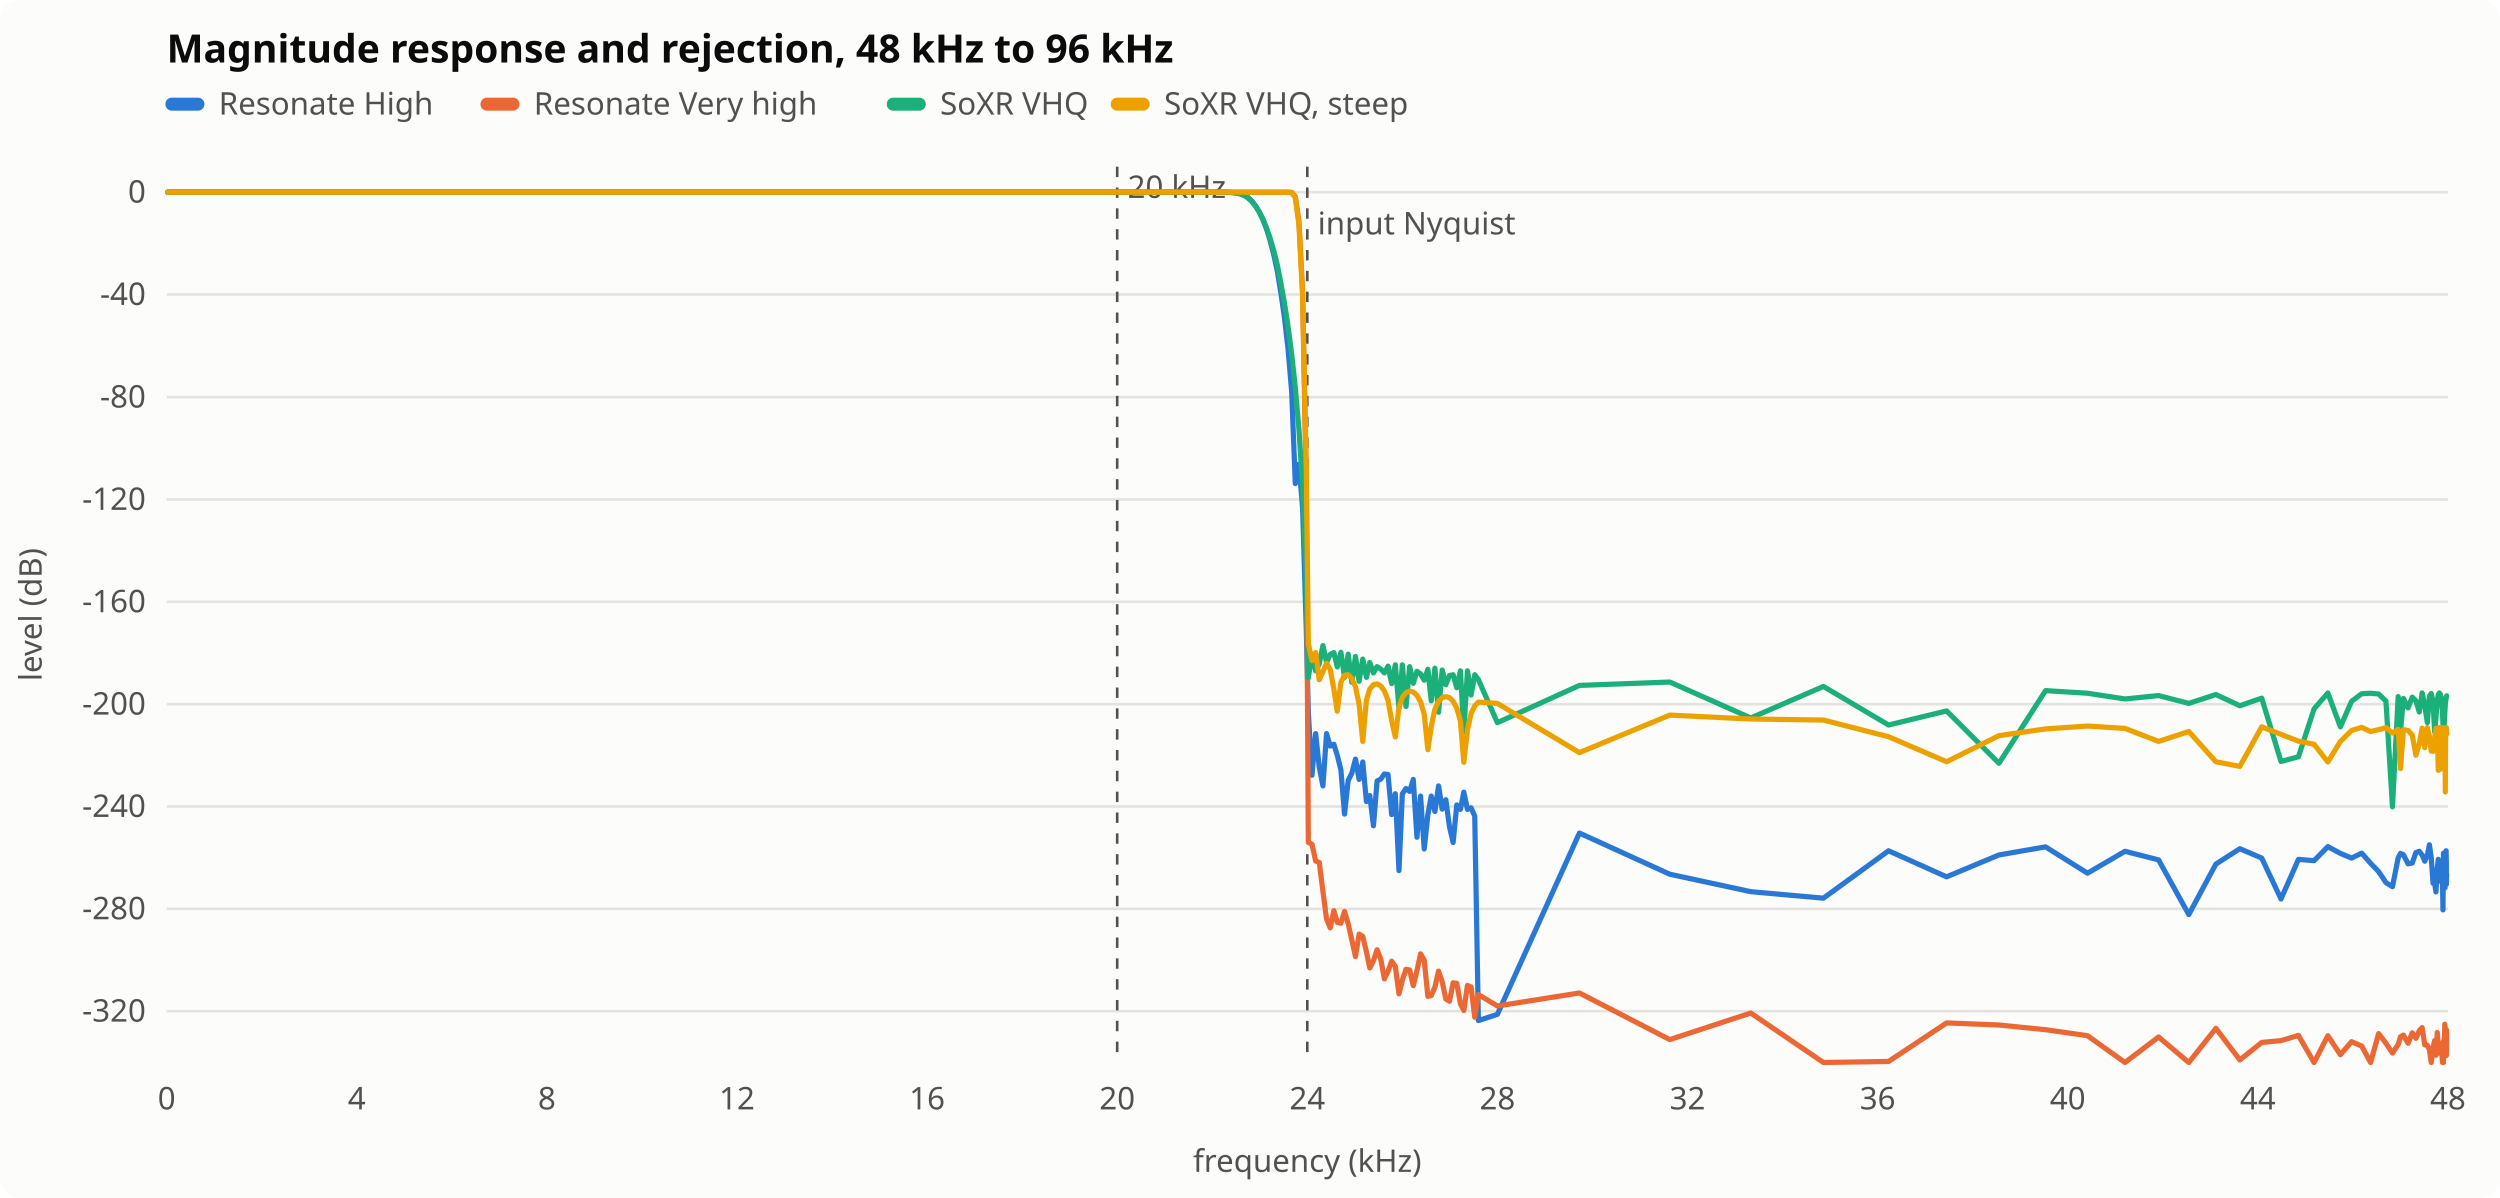
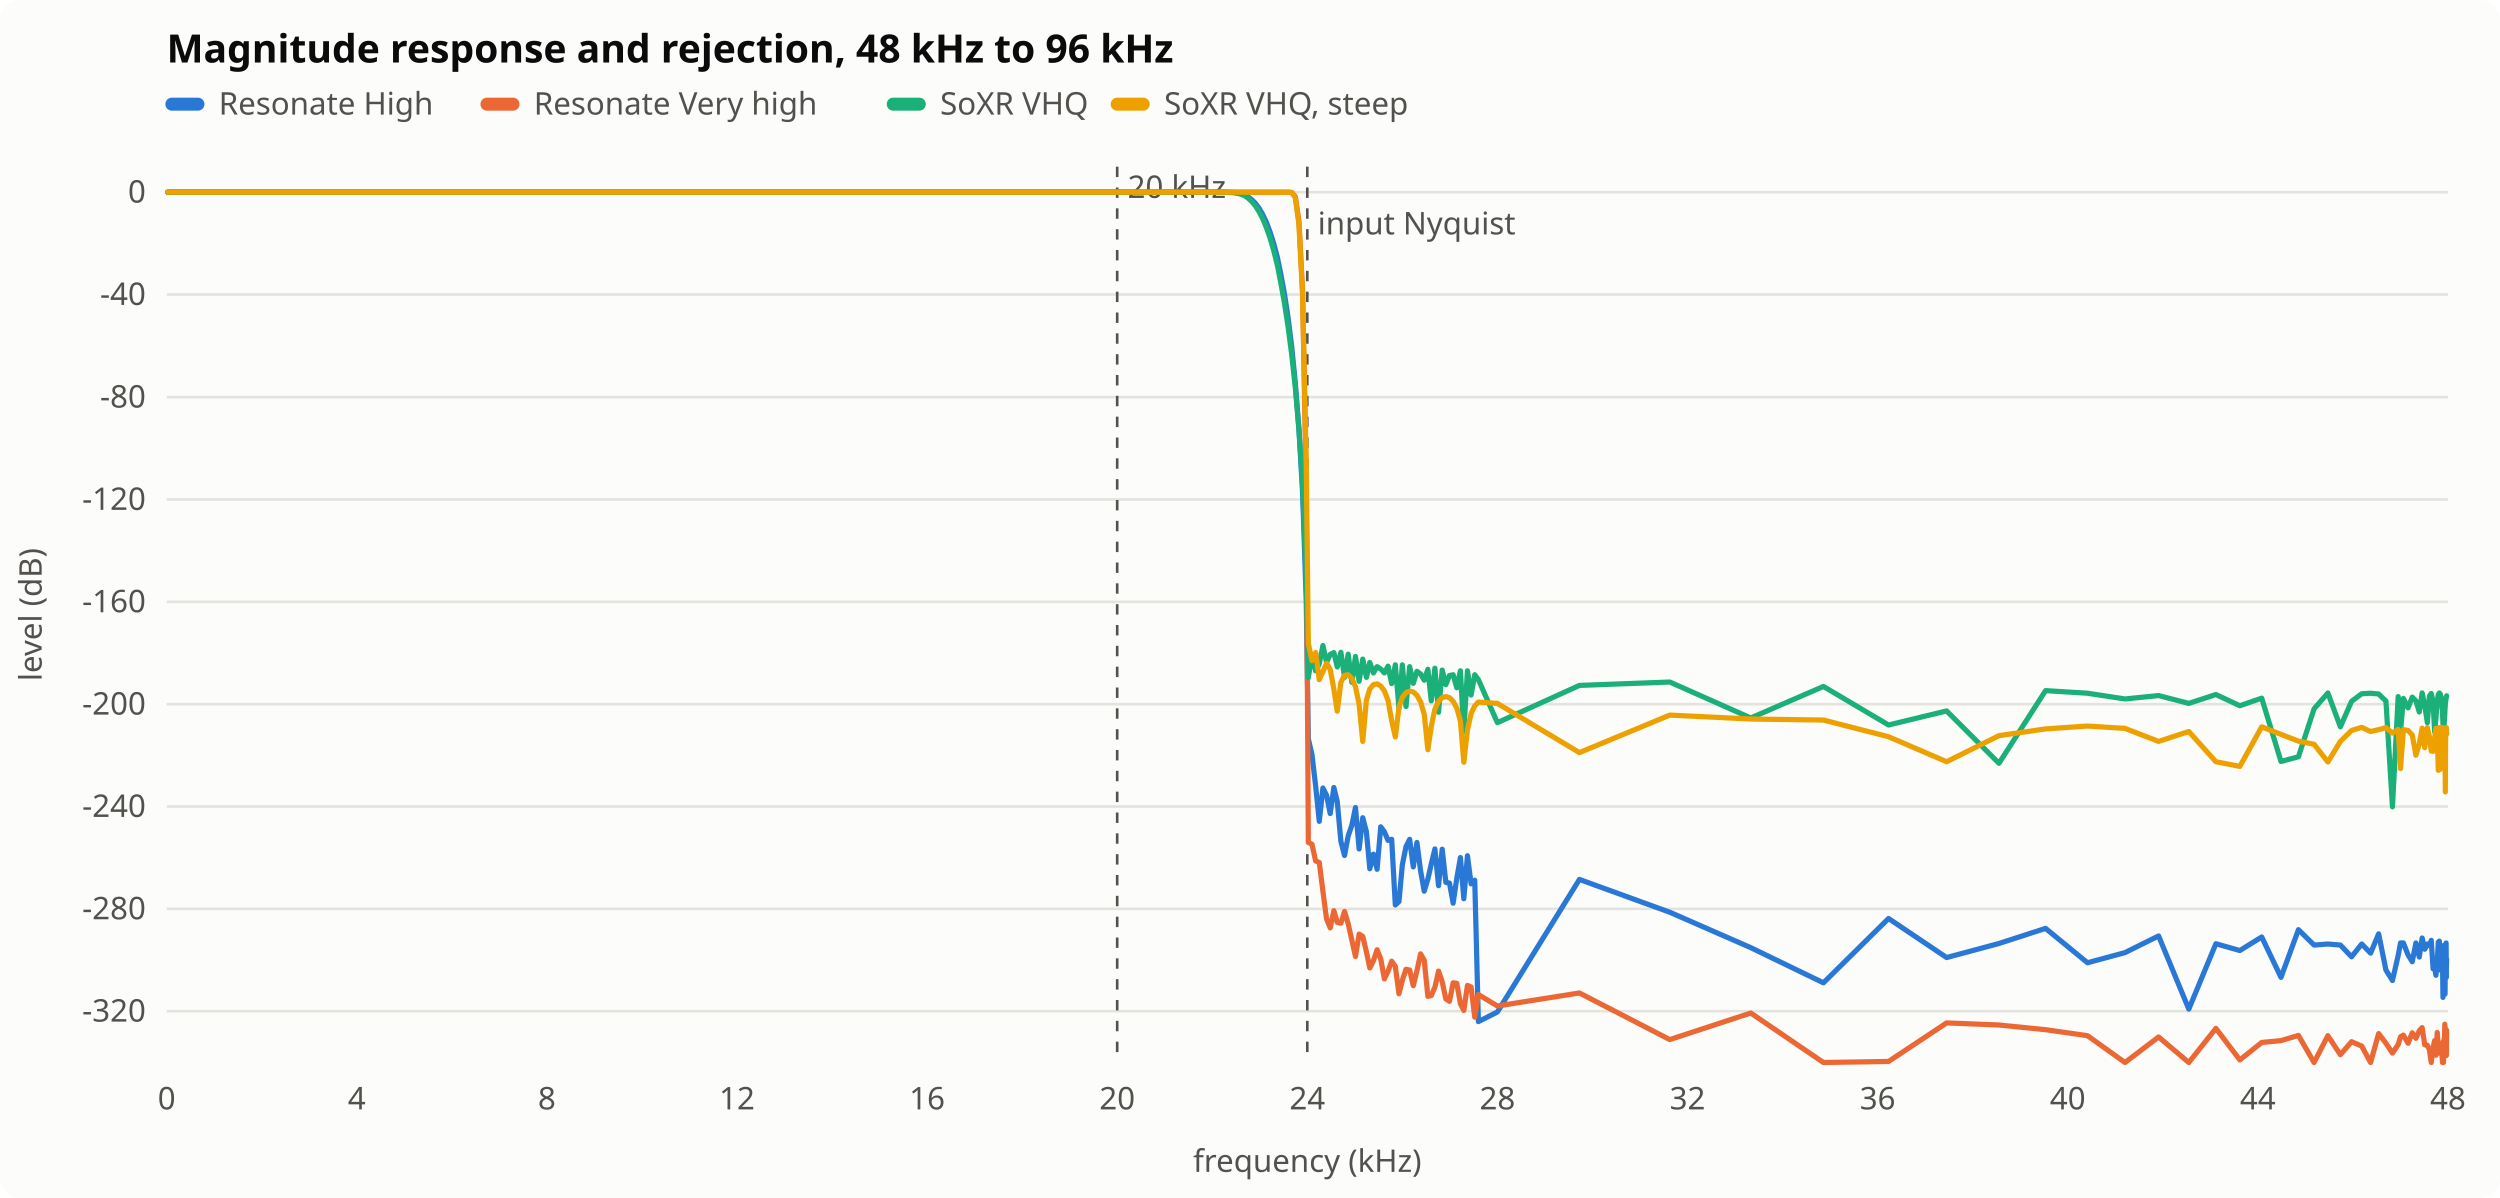
<svg xmlns="http://www.w3.org/2000/svg" viewBox="0 0 960 460" width="960" height="460" role="img" aria-label="Magnitude response and rejection, 48 kHz to 96 kHz">
  <style>
.surface { fill: #fcfcfb; }
text { fill: #52514e; font: 12px system-ui, sans-serif; }
.title { fill: #0b0b0b; font-size: 15px; font-weight: 600; }
.grid { stroke: #e4e3de; stroke-width: 1; }
.marker { stroke: #52514e; stroke-width: 1; stroke-dasharray: 4 4; }
.line { fill: none; stroke-width: 2; stroke-linejoin: round; stroke-linecap: round; }
.one { stroke: #2a78d6; fill: #2a78d6; }
.two { stroke: #eb6834; fill: #eb6834; }
.three { stroke: #1baf7a; fill: #1baf7a; }
.four { stroke: #eda100; fill: #eda100; }
.line.one, .line.two, .line.three, .line.four { fill: none; }
@media (prefers-color-scheme: dark) {
  .surface { fill: #1a1a19; }
  text { fill: #c3c2b7; }
  .title { fill: #f0efec; }
  .grid { stroke: #34332f; }
  .marker { stroke: #c3c2b7; }
  .one { stroke: #3987e5; fill: #3987e5; }
  .two { stroke: #d95926; fill: #d95926; }
  .three { stroke: #199e70; fill: #199e70; }
  .four { stroke: #c98500; fill: #c98500; }
  .line.one, .line.two, .line.three, .line.four { fill: none; }
}
</style>
  <rect class="surface" width="960" height="460" rx="8" />
  <text class="title" x="64" y="24">Magnitude response and rejection, 48 kHz to 96 kHz</text>
  <rect class="one" x="64" y="38" width="14" height="4" rx="2" />
  <text x="84" y="44">Resonate High</text>
  <rect class="two" x="185" y="38" width="14" height="4" rx="2" />
  <text x="205" y="44">Resonate Very high</text>
  <rect class="three" x="341" y="38" width="14" height="4" rx="2" />
  <text x="361" y="44">SoXR VHQ</text>
  <rect class="four" x="427" y="38" width="14" height="4" rx="2" />
  <text x="447" y="44">SoXR VHQ, steep</text>
  <line class="grid" x1="64" x2="940" y1="388.3" y2="388.3" />
  <text x="56" y="392.3" text-anchor="end">-320</text>
  <line class="grid" x1="64" x2="940" y1="349.0" y2="349.0" />
  <text x="56" y="353.0" text-anchor="end">-280</text>
  <line class="grid" x1="64" x2="940" y1="309.7" y2="309.7" />
  <text x="56" y="313.7" text-anchor="end">-240</text>
  <line class="grid" x1="64" x2="940" y1="270.4" y2="270.4" />
  <text x="56" y="274.4" text-anchor="end">-200</text>
  <line class="grid" x1="64" x2="940" y1="231.1" y2="231.1" />
  <text x="56" y="235.1" text-anchor="end">-160</text>
  <line class="grid" x1="64" x2="940" y1="191.8" y2="191.8" />
  <text x="56" y="195.8" text-anchor="end">-120</text>
  <line class="grid" x1="64" x2="940" y1="152.5" y2="152.5" />
  <text x="56" y="156.5" text-anchor="end">-80</text>
  <line class="grid" x1="64" x2="940" y1="113.1" y2="113.1" />
  <text x="56" y="117.1" text-anchor="end">-40</text>
  <line class="grid" x1="64" x2="940" y1="73.8" y2="73.8" />
  <text x="56" y="77.8" text-anchor="end">0</text>
  <text x="64.0" y="426" text-anchor="middle">0</text>
  <text x="137.0" y="426" text-anchor="middle">4</text>
  <text x="210.0" y="426" text-anchor="middle">8</text>
  <text x="283.0" y="426" text-anchor="middle">12</text>
  <text x="356.0" y="426" text-anchor="middle">16</text>
  <text x="429.0" y="426" text-anchor="middle">20</text>
  <text x="502.0" y="426" text-anchor="middle">24</text>
  <text x="575.0" y="426" text-anchor="middle">28</text>
  <text x="648.0" y="426" text-anchor="middle">32</text>
  <text x="721.0" y="426" text-anchor="middle">36</text>
  <text x="794.0" y="426" text-anchor="middle">40</text>
  <text x="867.0" y="426" text-anchor="middle">44</text>
  <text x="940.0" y="426" text-anchor="middle">48</text>
  <text x="502" y="450" text-anchor="middle">frequency (kHz)</text>
  <text x="16" y="236" transform="rotate(-90 16 236)" text-anchor="middle">level (dB)</text>
  <line class="marker" x1="429.0" x2="429.0" y1="64" y2="408" />
  <text x="433.0" y="76">20 kHz</text>
  <line class="marker" x1="502.0" x2="502.0" y1="64" y2="408" />
  <text x="506.0" y="90">input Nyquist</text>
-   <polyline class="line one" points="64.4,73.8 64.4,73.8 64.5,73.8 64.5,73.8 64.6,73.8 64.6,73.8 64.7,73.8 64.8,73.8 64.9,73.8 65.0,73.8 65.1,73.8 65.2,73.8 65.4,73.8 65.5,73.8 65.7,73.8 65.9,73.8 66.1,73.8 66.4,73.8 66.6,73.8 66.9,73.8 67.3,73.8 67.7,73.8 68.1,73.8 68.6,73.8 69.1,73.8 69.7,73.8 70.4,73.8 71.1,73.8 71.9,73.8 72.9,73.8 73.9,73.8 75.0,73.8 76.3,73.8 77.7,73.8 79.3,73.8 81.1,73.8 82.2,73.8 83.1,73.8 85.3,73.8 87.8,73.8 90.6,73.8 93.7,73.8 97.1,73.8 101.0,73.8 105.3,73.8 110.1,73.8 115.4,73.8 121.4,73.8 128.1,73.8 135.5,73.8 143.9,73.8 153.1,73.8 163.5,73.8 175.1,73.8 188.0,73.8 202.4,73.8 218.5,73.8 236.4,73.8 256.5,73.8 278.8,73.8 303.8,73.8 331.7,73.8 362.8,73.8 397.5,73.8 429.0,73.8 436.3,73.8 437.7,73.8 439.1,73.8 440.5,73.8 441.9,73.8 443.2,73.8 444.6,73.8 446.0,73.8 447.4,73.8 448.8,73.8 450.2,73.8 451.6,73.8 453.0,73.8 454.4,73.8 455.7,73.8 457.1,73.8 458.5,73.8 459.9,73.8 461.3,73.8 462.7,73.8 464.1,73.8 465.5,73.8 466.8,73.8 468.2,73.8 469.6,73.8 471.0,73.8 472.4,73.9 473.8,74.0 475.2,74.1 476.6,74.5 478.0,75.1 479.3,75.9 480.7,77.2 482.1,79.0 483.5,81.3 484.9,84.2 486.3,87.8 487.7,92.3 489.1,97.7 490.5,104.2 491.8,112.1 493.2,121.7 494.6,133.9 496.0,150.4 497.4,185.7 498.8,178.3 500.2,195.2 501.6,241.4 502.4,273.6 503.8,297.7 505.2,281.7 506.6,294.6 508.0,301.8 509.4,281.7 510.8,286.5 512.2,285.8 513.5,290.0 514.9,295.6 516.3,312.6 517.7,299.7 519.1,296.9 520.5,291.5 521.9,299.3 523.3,292.6 524.7,307.8 526.0,305.5 527.4,317.1 528.8,299.9 530.2,299.2 531.6,297.2 533.0,297.4 534.4,312.8 535.8,304.8 537.2,334.3 538.5,304.8 539.9,302.8 541.3,303.9 542.7,299.3 544.1,321.5 545.5,305.7 546.9,326.0 548.3,312.9 549.6,305.7 551.0,311.6 552.4,301.8 553.8,310.7 555.2,307.1 556.6,317.5 558.0,323.5 559.4,309.1 560.8,310.8 562.1,304.2 563.5,310.8 564.9,310.2 566.3,313.4 567.7,391.9 575.0,389.5 606.5,319.9 641.2,335.7 672.3,342.4 700.2,344.9 725.2,326.7 747.5,336.7 767.6,328.3 785.5,325.2 801.6,335.3 816.0,326.9 828.9,330.2 840.5,351.2 850.9,331.8 860.1,325.9 868.5,329.5 875.9,345.2 882.6,330.0 888.6,330.5 893.9,325.1 898.7,327.7 903.0,329.5 906.9,327.6 910.3,331.5 913.4,334.7 916.2,338.9 918.7,340.5 920.9,329.4 921.8,327.7 922.9,328.2 924.7,331.7 926.3,331.4 927.7,327.4 929.0,326.9 930.1,328.3 931.1,330.7 932.1,328.4 932.9,324.4 933.6,329.5 934.3,339.2 934.9,339.1 935.4,342.5 935.9,333.7 936.3,330.0 936.7,335.6 937.1,338.4 937.4,331.1 937.6,332.8 937.9,337.6 938.1,349.4 938.3,327.6 938.5,331.4 938.6,337.6 938.8,330.9 938.9,340.9 939.0,328.5 939.1,332.1 939.2,338.5 939.3,326.7 939.4,331.0 939.4,339.6 939.5,335.6" />
+   <polyline class="line one" points="64.4,73.8 64.4,73.8 64.5,73.8 64.5,73.8 64.6,73.8 64.6,73.8 64.7,73.8 64.8,73.8 64.9,73.8 65.0,73.8 65.1,73.8 65.2,73.8 65.4,73.8 65.5,73.8 65.7,73.8 65.9,73.8 66.1,73.8 66.4,73.8 66.6,73.8 66.9,73.8 67.3,73.8 67.7,73.8 68.1,73.8 68.6,73.8 69.1,73.8 69.7,73.8 70.4,73.8 71.1,73.8 71.9,73.8 72.9,73.8 73.9,73.8 75.0,73.8 76.3,73.8 77.7,73.8 79.3,73.8 81.1,73.8 82.2,73.8 83.1,73.8 85.3,73.8 87.8,73.8 90.6,73.8 93.7,73.8 97.1,73.8 101.0,73.8 105.3,73.8 110.1,73.8 115.4,73.8 121.4,73.8 128.1,73.8 135.5,73.8 143.9,73.8 153.1,73.8 163.5,73.8 175.1,73.8 188.0,73.8 202.4,73.8 218.5,73.8 236.4,73.8 256.5,73.8 278.8,73.8 303.8,73.8 331.7,73.8 362.8,73.8 397.5,73.8 429.0,73.8 436.3,73.8 437.7,73.8 439.1,73.8 440.5,73.8 441.9,73.8 443.2,73.8 444.6,73.8 446.0,73.8 447.4,73.8 448.8,73.8 450.2,73.8 451.6,73.8 453.0,73.8 454.4,73.8 455.7,73.8 457.1,73.8 458.5,73.8 459.9,73.8 461.3,73.8 462.7,73.8 464.1,73.8 465.5,73.8 466.8,73.8 468.2,73.8 469.6,73.8 471.0,73.8 472.4,73.9 473.8,73.9 475.2,74.1 476.6,74.4 478.0,74.9 479.3,75.6 480.7,76.7 482.1,78.1 483.5,80.0 484.9,82.4 486.3,85.4 487.7,89.1 489.1,93.5 490.5,98.8 491.8,105.1 493.2,112.7 494.6,121.8 496.0,133.0 497.4,147.0 498.8,164.9 500.2,189.4 501.6,230.9 502.4,283.7 503.8,289.8 505.2,301.8 506.6,315.4 508.0,302.6 509.4,305.4 510.8,312.4 512.2,302.4 513.5,307.7 514.9,323.1 516.3,328.5 517.7,321.0 519.1,316.9 520.5,310.1 521.9,326.0 523.3,314.0 524.7,319.4 526.0,333.6 527.4,328.0 528.8,333.8 530.2,317.5 531.6,319.4 533.0,322.7 534.4,322.3 535.8,347.5 537.2,346.2 538.5,332.1 539.9,325.1 541.3,322.3 542.7,332.9 544.1,323.5 545.5,334.4 546.9,342.2 548.3,337.6 549.6,331.8 551.0,326.0 552.4,340.1 553.8,326.1 555.2,338.8 556.6,339.1 558.0,346.8 559.4,337.3 560.8,329.3 562.1,345.1 563.5,328.6 564.9,339.4 566.3,338.0 567.7,392.3 575.0,388.6 606.5,337.7 641.2,350.3 672.3,363.9 700.2,377.4 725.2,352.7 747.5,367.7 767.6,362.3 785.5,356.5 801.6,369.7 816.0,365.8 828.9,359.4 840.5,387.5 850.9,362.4 860.1,365.0 868.5,359.8 875.9,375.3 882.6,357.0 888.6,362.9 893.9,362.5 898.7,362.9 903.0,367.4 906.9,362.5 910.3,366.0 913.4,358.6 916.2,372.5 918.7,376.5 920.9,366.9 921.8,362.1 922.9,362.1 924.7,366.7 926.3,369.3 927.7,362.1 929.0,367.5 930.1,360.2 931.1,364.5 932.1,362.5 932.9,363.1 933.6,361.1 934.3,372.0 934.9,371.7 935.4,374.5 935.9,369.6 936.3,361.8 936.7,361.4 937.1,372.5 937.4,363.9 937.6,365.1 937.9,367.4 938.1,383.0 938.3,363.1 938.5,363.0 938.6,377.5 938.8,364.3 938.9,381.7 939.0,363.1 939.1,365.4 939.2,367.2 939.3,362.1 939.4,375.3 939.4,372.7 939.5,368.3" />
  <polyline class="line two" points="64.4,73.8 64.4,73.8 64.5,73.8 64.5,73.8 64.6,73.8 64.6,73.8 64.7,73.8 64.8,73.8 64.9,73.8 65.0,73.8 65.1,73.8 65.2,73.8 65.4,73.8 65.5,73.8 65.7,73.8 65.9,73.8 66.1,73.8 66.4,73.8 66.6,73.8 66.9,73.8 67.3,73.8 67.7,73.8 68.1,73.8 68.6,73.8 69.1,73.8 69.7,73.8 70.4,73.8 71.1,73.8 71.9,73.8 72.9,73.8 73.9,73.8 75.0,73.8 76.3,73.8 77.7,73.8 79.3,73.8 81.1,73.8 82.2,73.8 83.1,73.8 85.3,73.8 87.8,73.8 90.6,73.8 93.7,73.8 97.1,73.8 101.0,73.8 105.3,73.8 110.1,73.8 115.4,73.8 121.4,73.8 128.1,73.8 135.5,73.8 143.9,73.8 153.1,73.8 163.5,73.8 175.1,73.8 188.0,73.8 202.4,73.8 218.5,73.8 236.4,73.8 256.5,73.8 278.8,73.8 303.8,73.8 331.7,73.8 362.8,73.8 397.5,73.8 429.0,73.8 436.3,73.8 437.7,73.8 439.1,73.8 440.5,73.8 441.9,73.8 443.2,73.8 444.6,73.8 446.0,73.8 447.4,73.8 448.8,73.8 450.2,73.8 451.6,73.8 453.0,73.8 454.4,73.8 455.7,73.8 457.1,73.8 458.5,73.8 459.9,73.8 461.3,73.8 462.7,73.8 464.1,73.8 465.5,73.8 466.8,73.8 468.2,73.8 469.6,73.8 471.0,73.8 472.4,73.8 473.8,73.8 475.2,73.8 476.6,73.8 478.0,73.8 479.3,73.8 480.7,73.8 482.1,73.8 483.5,73.8 484.9,73.8 486.3,73.8 487.7,73.8 489.1,73.8 490.5,73.8 491.8,73.8 493.2,73.8 494.6,73.8 496.0,73.9 497.4,75.5 498.8,85.0 500.2,111.9 501.6,189.3 502.4,323.5 503.8,324.2 505.2,330.6 506.6,331.2 508.0,342.3 509.4,352.9 510.8,356.3 512.2,349.7 513.5,354.2 514.9,354.5 516.3,350.0 517.7,354.7 519.1,361.0 520.5,367.3 521.9,358.7 523.3,359.6 524.7,365.5 526.0,371.7 527.4,368.9 528.8,364.7 530.2,368.2 531.6,375.9 533.0,373.0 534.4,369.1 535.8,371.1 537.2,381.6 538.5,376.4 539.9,372.2 541.3,372.5 542.7,378.5 544.1,372.8 545.5,366.3 546.9,368.7 548.3,382.6 549.6,382.3 551.0,379.1 552.4,372.9 553.8,377.0 555.2,383.6 556.6,384.5 558.0,377.4 559.4,377.6 560.8,385.4 562.1,388.0 563.5,378.4 564.9,379.0 566.3,390.6 567.7,381.9 575.0,386.3 606.5,381.3 641.2,399.2 672.3,389.0 700.2,408.0 725.2,407.6 747.5,392.8 767.6,393.6 785.5,395.4 801.6,397.7 816.0,408.0 828.9,398.2 840.5,408.0 850.9,394.9 860.1,407.0 868.5,400.3 875.9,399.6 882.6,397.6 888.6,408.0 893.9,397.7 898.7,405.0 903.0,400.0 906.9,401.7 910.3,408.0 913.4,396.9 916.2,400.6 918.7,404.4 920.9,401.1 921.8,398.1 922.9,397.5 924.7,400.6 926.3,396.6 927.7,398.7 929.0,395.8 930.1,394.6 931.1,401.2 932.1,401.4 932.9,403.1 933.6,408.0 934.3,402.3 934.9,399.6 935.4,405.2 935.9,396.5 936.3,402.0 936.7,404.4 937.1,401.6 937.4,403.3 937.6,402.4 937.9,408.0 938.1,400.1 938.3,408.0 938.5,399.1 938.6,403.5 938.8,393.3 938.9,394.5 939.0,395.6 939.1,401.0 939.2,397.1 939.3,395.3 939.4,397.0 939.4,405.3 939.5,395.7" />
  <polyline class="line three" points="64.4,73.8 64.4,73.8 64.5,73.8 64.5,73.8 64.6,73.8 64.6,73.8 64.7,73.8 64.8,73.8 64.9,73.8 65.0,73.8 65.1,73.8 65.2,73.8 65.4,73.8 65.5,73.8 65.7,73.8 65.9,73.8 66.1,73.8 66.4,73.8 66.6,73.8 66.9,73.8 67.3,73.8 67.7,73.8 68.1,73.8 68.6,73.8 69.1,73.8 69.7,73.8 70.4,73.8 71.1,73.8 71.9,73.8 72.9,73.8 73.9,73.8 75.0,73.8 76.3,73.8 77.7,73.8 79.3,73.8 81.1,73.8 82.2,73.8 83.1,73.8 85.3,73.8 87.8,73.8 90.6,73.8 93.7,73.8 97.1,73.8 101.0,73.8 105.3,73.8 110.1,73.8 115.4,73.8 121.4,73.8 128.1,73.8 135.5,73.8 143.9,73.8 153.1,73.8 163.5,73.8 175.1,73.8 188.0,73.8 202.4,73.8 218.5,73.8 236.4,73.8 256.5,73.8 278.8,73.8 303.8,73.8 331.7,73.8 362.8,73.8 397.5,73.8 429.0,73.8 436.3,73.8 437.7,73.8 439.1,73.8 440.5,73.8 441.9,73.8 443.2,73.8 444.6,73.8 446.0,73.8 447.4,73.8 448.8,73.8 450.2,73.8 451.6,73.8 453.0,73.8 454.4,73.8 455.7,73.8 457.1,73.8 458.5,73.8 459.9,73.8 461.3,73.8 462.7,73.8 464.1,73.8 465.5,73.8 466.8,73.8 468.2,73.8 469.6,73.8 471.0,73.9 472.4,73.9 473.8,74.0 475.2,74.2 476.6,74.6 478.0,75.2 479.3,76.1 480.7,77.4 482.1,79.1 483.5,81.3 484.9,84.0 486.3,87.4 487.7,91.4 489.1,96.2 490.5,101.8 491.8,108.5 493.2,116.2 494.6,125.3 496.0,136.0 497.4,148.9 498.8,165.0 500.2,186.4 501.6,223.5 502.4,260.2 503.8,251.3 505.2,257.6 506.6,254.9 508.0,247.9 509.4,254.3 510.8,251.3 512.2,250.6 513.5,256.1 514.9,250.5 516.3,260.1 517.7,251.2 519.1,262.0 520.5,252.1 521.9,261.6 523.3,253.1 524.7,260.1 526.0,254.4 527.4,258.4 528.8,256.0 530.2,256.9 531.6,258.4 533.0,255.8 534.4,262.5 535.8,255.3 537.2,271.9 538.5,255.3 539.9,271.3 541.3,256.0 542.7,262.4 544.1,257.8 545.5,258.8 546.9,261.2 548.3,257.0 549.6,269.1 551.0,256.6 552.4,273.5 553.8,257.3 555.2,262.9 556.6,259.4 558.0,259.1 559.4,264.1 560.8,257.6 562.1,280.9 563.5,257.6 564.9,266.9 566.3,259.1 567.7,261.0 575.0,277.5 606.5,263.2 641.2,261.9 672.3,275.7 700.2,263.6 725.2,278.4 747.5,273.0 767.6,293.1 785.5,265.2 801.6,266.2 816.0,268.4 828.9,267.1 840.5,270.1 850.9,266.7 860.1,271.0 868.5,268.1 875.9,292.4 882.6,290.6 888.6,272.2 893.9,266.1 898.7,279.1 903.0,269.3 906.9,266.4 910.3,266.2 913.4,266.5 916.2,269.2 918.7,309.8 920.9,267.5 921.8,280.9 922.9,268.2 924.7,271.8 926.3,267.7 927.7,269.1 929.0,273.4 930.1,266.1 931.1,270.8 932.1,277.5 932.9,267.3 933.6,266.3 934.3,269.5 934.9,281.0 935.4,275.7 935.9,269.1 936.3,266.7 936.7,266.1 937.1,266.6 937.4,267.9 937.6,270.0 937.9,273.1 938.1,278.2 938.3,290.6 938.5,284.8 938.6,277.6 938.8,274.2 938.9,272.1 939.0,270.6 939.1,269.6 939.2,268.8 939.3,268.2 939.4,267.8 939.4,267.5 939.5,267.2" />
  <polyline class="line four" points="64.4,73.8 64.4,73.8 64.5,73.8 64.5,73.8 64.6,73.8 64.6,73.8 64.7,73.8 64.8,73.8 64.9,73.8 65.0,73.8 65.1,73.8 65.2,73.8 65.4,73.8 65.5,73.8 65.7,73.8 65.9,73.8 66.1,73.8 66.4,73.8 66.6,73.8 66.9,73.8 67.3,73.8 67.7,73.8 68.1,73.8 68.6,73.8 69.1,73.8 69.7,73.8 70.4,73.8 71.1,73.8 71.9,73.8 72.9,73.8 73.9,73.8 75.0,73.8 76.3,73.8 77.7,73.8 79.3,73.8 81.1,73.8 82.2,73.8 83.1,73.8 85.3,73.8 87.8,73.8 90.6,73.8 93.7,73.8 97.1,73.8 101.0,73.8 105.3,73.8 110.1,73.8 115.4,73.8 121.4,73.8 128.1,73.8 135.5,73.8 143.9,73.8 153.1,73.8 163.5,73.8 175.1,73.8 188.0,73.8 202.4,73.8 218.5,73.8 236.4,73.8 256.5,73.8 278.8,73.8 303.8,73.8 331.7,73.8 362.8,73.8 397.5,73.8 429.0,73.8 436.3,73.8 437.7,73.8 439.1,73.8 440.5,73.8 441.9,73.8 443.2,73.8 444.6,73.8 446.0,73.8 447.4,73.8 448.8,73.8 450.2,73.8 451.6,73.8 453.0,73.8 454.4,73.8 455.7,73.8 457.1,73.8 458.5,73.8 459.9,73.8 461.3,73.8 462.7,73.8 464.1,73.8 465.5,73.8 466.8,73.8 468.2,73.8 469.6,73.8 471.0,73.8 472.4,73.8 473.8,73.8 475.2,73.8 476.6,73.8 478.0,73.8 479.3,73.8 480.7,73.8 482.1,73.8 483.5,73.8 484.9,73.8 486.3,73.8 487.7,73.8 489.1,73.8 490.5,73.8 491.8,73.8 493.2,73.8 494.6,73.8 496.0,73.9 497.4,75.9 498.8,86.3 500.2,113.6 501.6,178.2 502.4,247.1 503.8,253.7 505.2,250.6 506.6,261.0 508.0,257.9 509.4,254.7 510.8,257.0 512.2,264.6 513.5,273.1 514.9,262.0 516.3,259.3 517.7,259.1 519.1,260.5 520.5,263.7 521.9,270.4 523.3,284.7 524.7,268.8 526.0,264.6 527.4,262.9 528.8,262.6 530.2,263.4 531.6,265.3 533.0,268.9 534.4,276.7 535.8,283.0 537.2,271.7 538.5,267.8 539.9,266.0 541.3,265.4 542.7,265.7 544.1,267.0 545.5,269.5 546.9,274.2 548.3,287.9 549.6,279.0 551.0,272.3 552.4,269.3 553.8,267.9 555.2,267.5 556.6,267.9 558.0,269.3 559.4,271.9 560.8,276.9 562.1,292.7 563.5,280.3 564.9,274.0 566.3,271.1 567.7,269.6 575.0,270.1 606.5,289.0 641.2,274.6 672.3,276.1 700.2,276.5 725.2,282.9 747.5,292.5 767.6,282.5 785.5,279.9 801.6,278.8 816.0,279.7 828.9,284.7 840.5,280.9 850.9,292.5 860.1,294.3 868.5,279.1 875.9,282.0 882.6,284.6 888.6,285.8 893.9,292.6 898.7,284.7 903.0,280.5 906.9,279.3 910.3,280.9 913.4,280.2 916.2,279.4 918.7,281.5 920.9,280.1 921.8,295.1 922.9,280.2 924.7,280.5 926.3,282.2 927.7,290.0 929.0,285.7 930.1,279.6 931.1,287.1 932.1,279.4 932.9,282.9 933.6,288.4 934.3,288.5 934.9,283.4 935.4,279.7 935.9,281.0 936.3,295.8 936.7,279.4 937.1,295.4 937.4,279.3 937.6,292.0 937.9,281.2 938.1,280.1 938.3,292.5 938.5,283.9 938.6,279.5 938.8,280.4 938.9,285.8 939.0,304.1 939.1,285.0 939.2,280.9 939.3,279.5 939.4,279.4 939.4,280.2 939.5,281.9" />
</svg>
